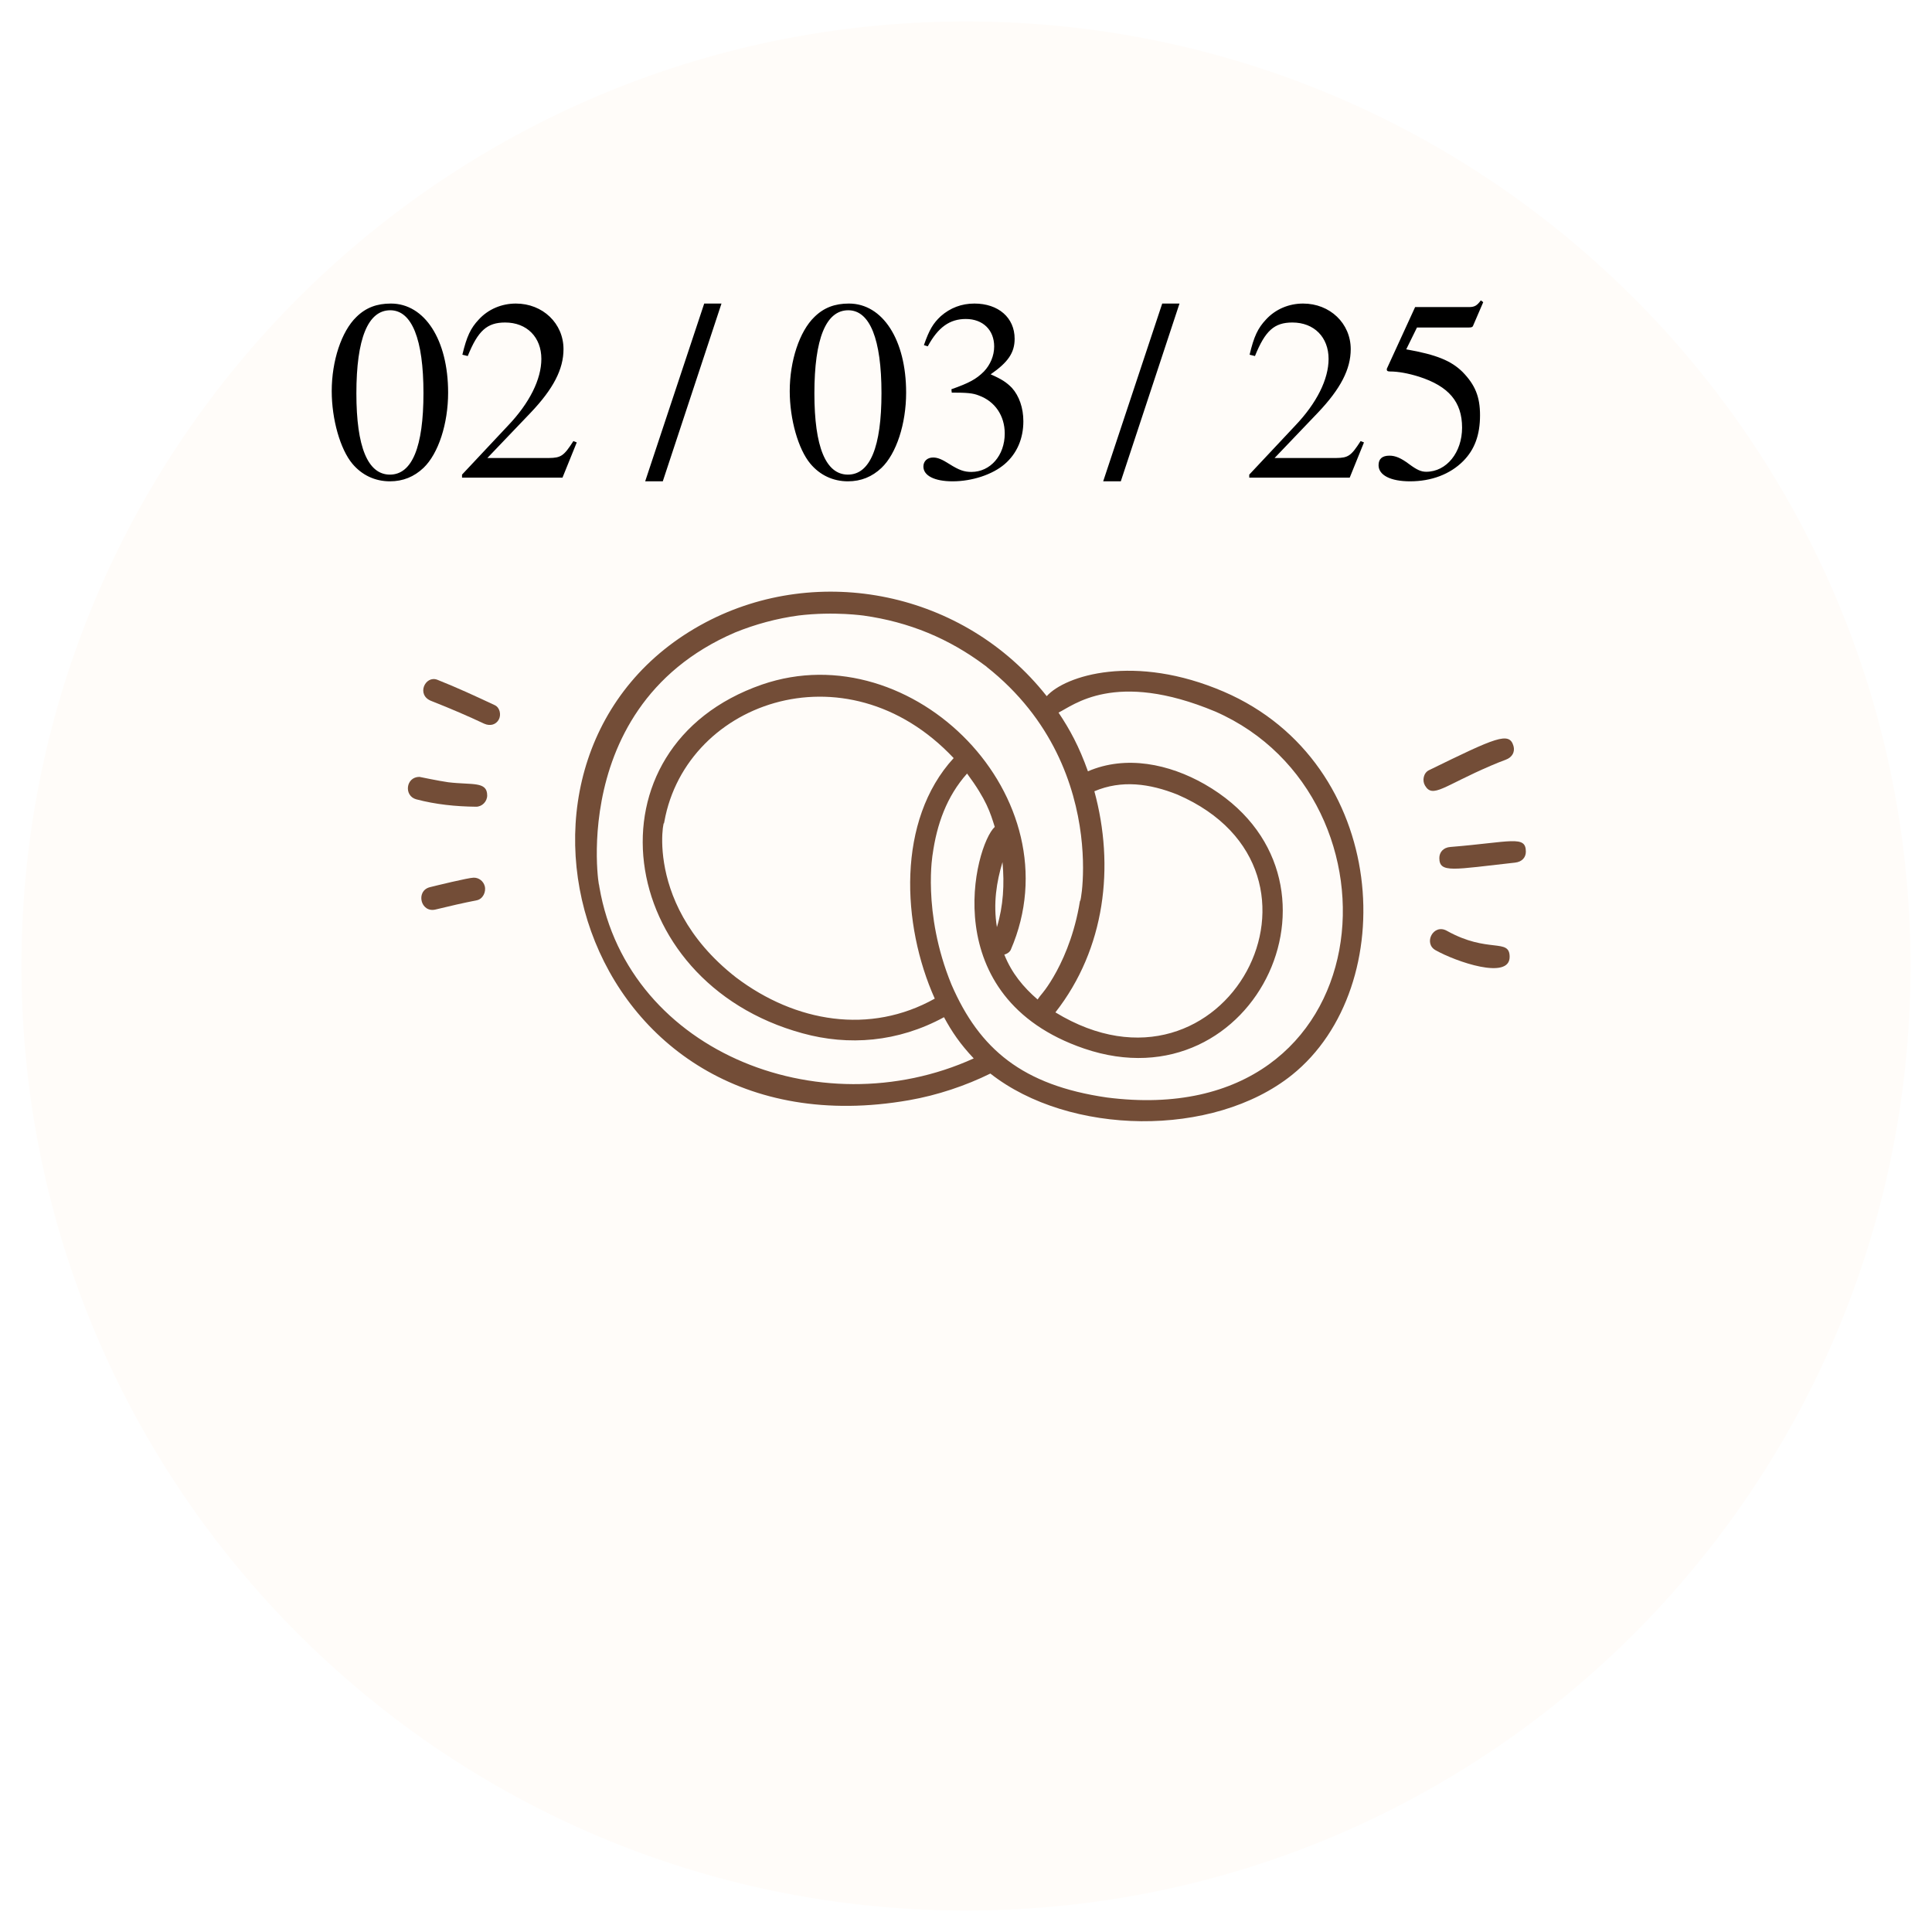
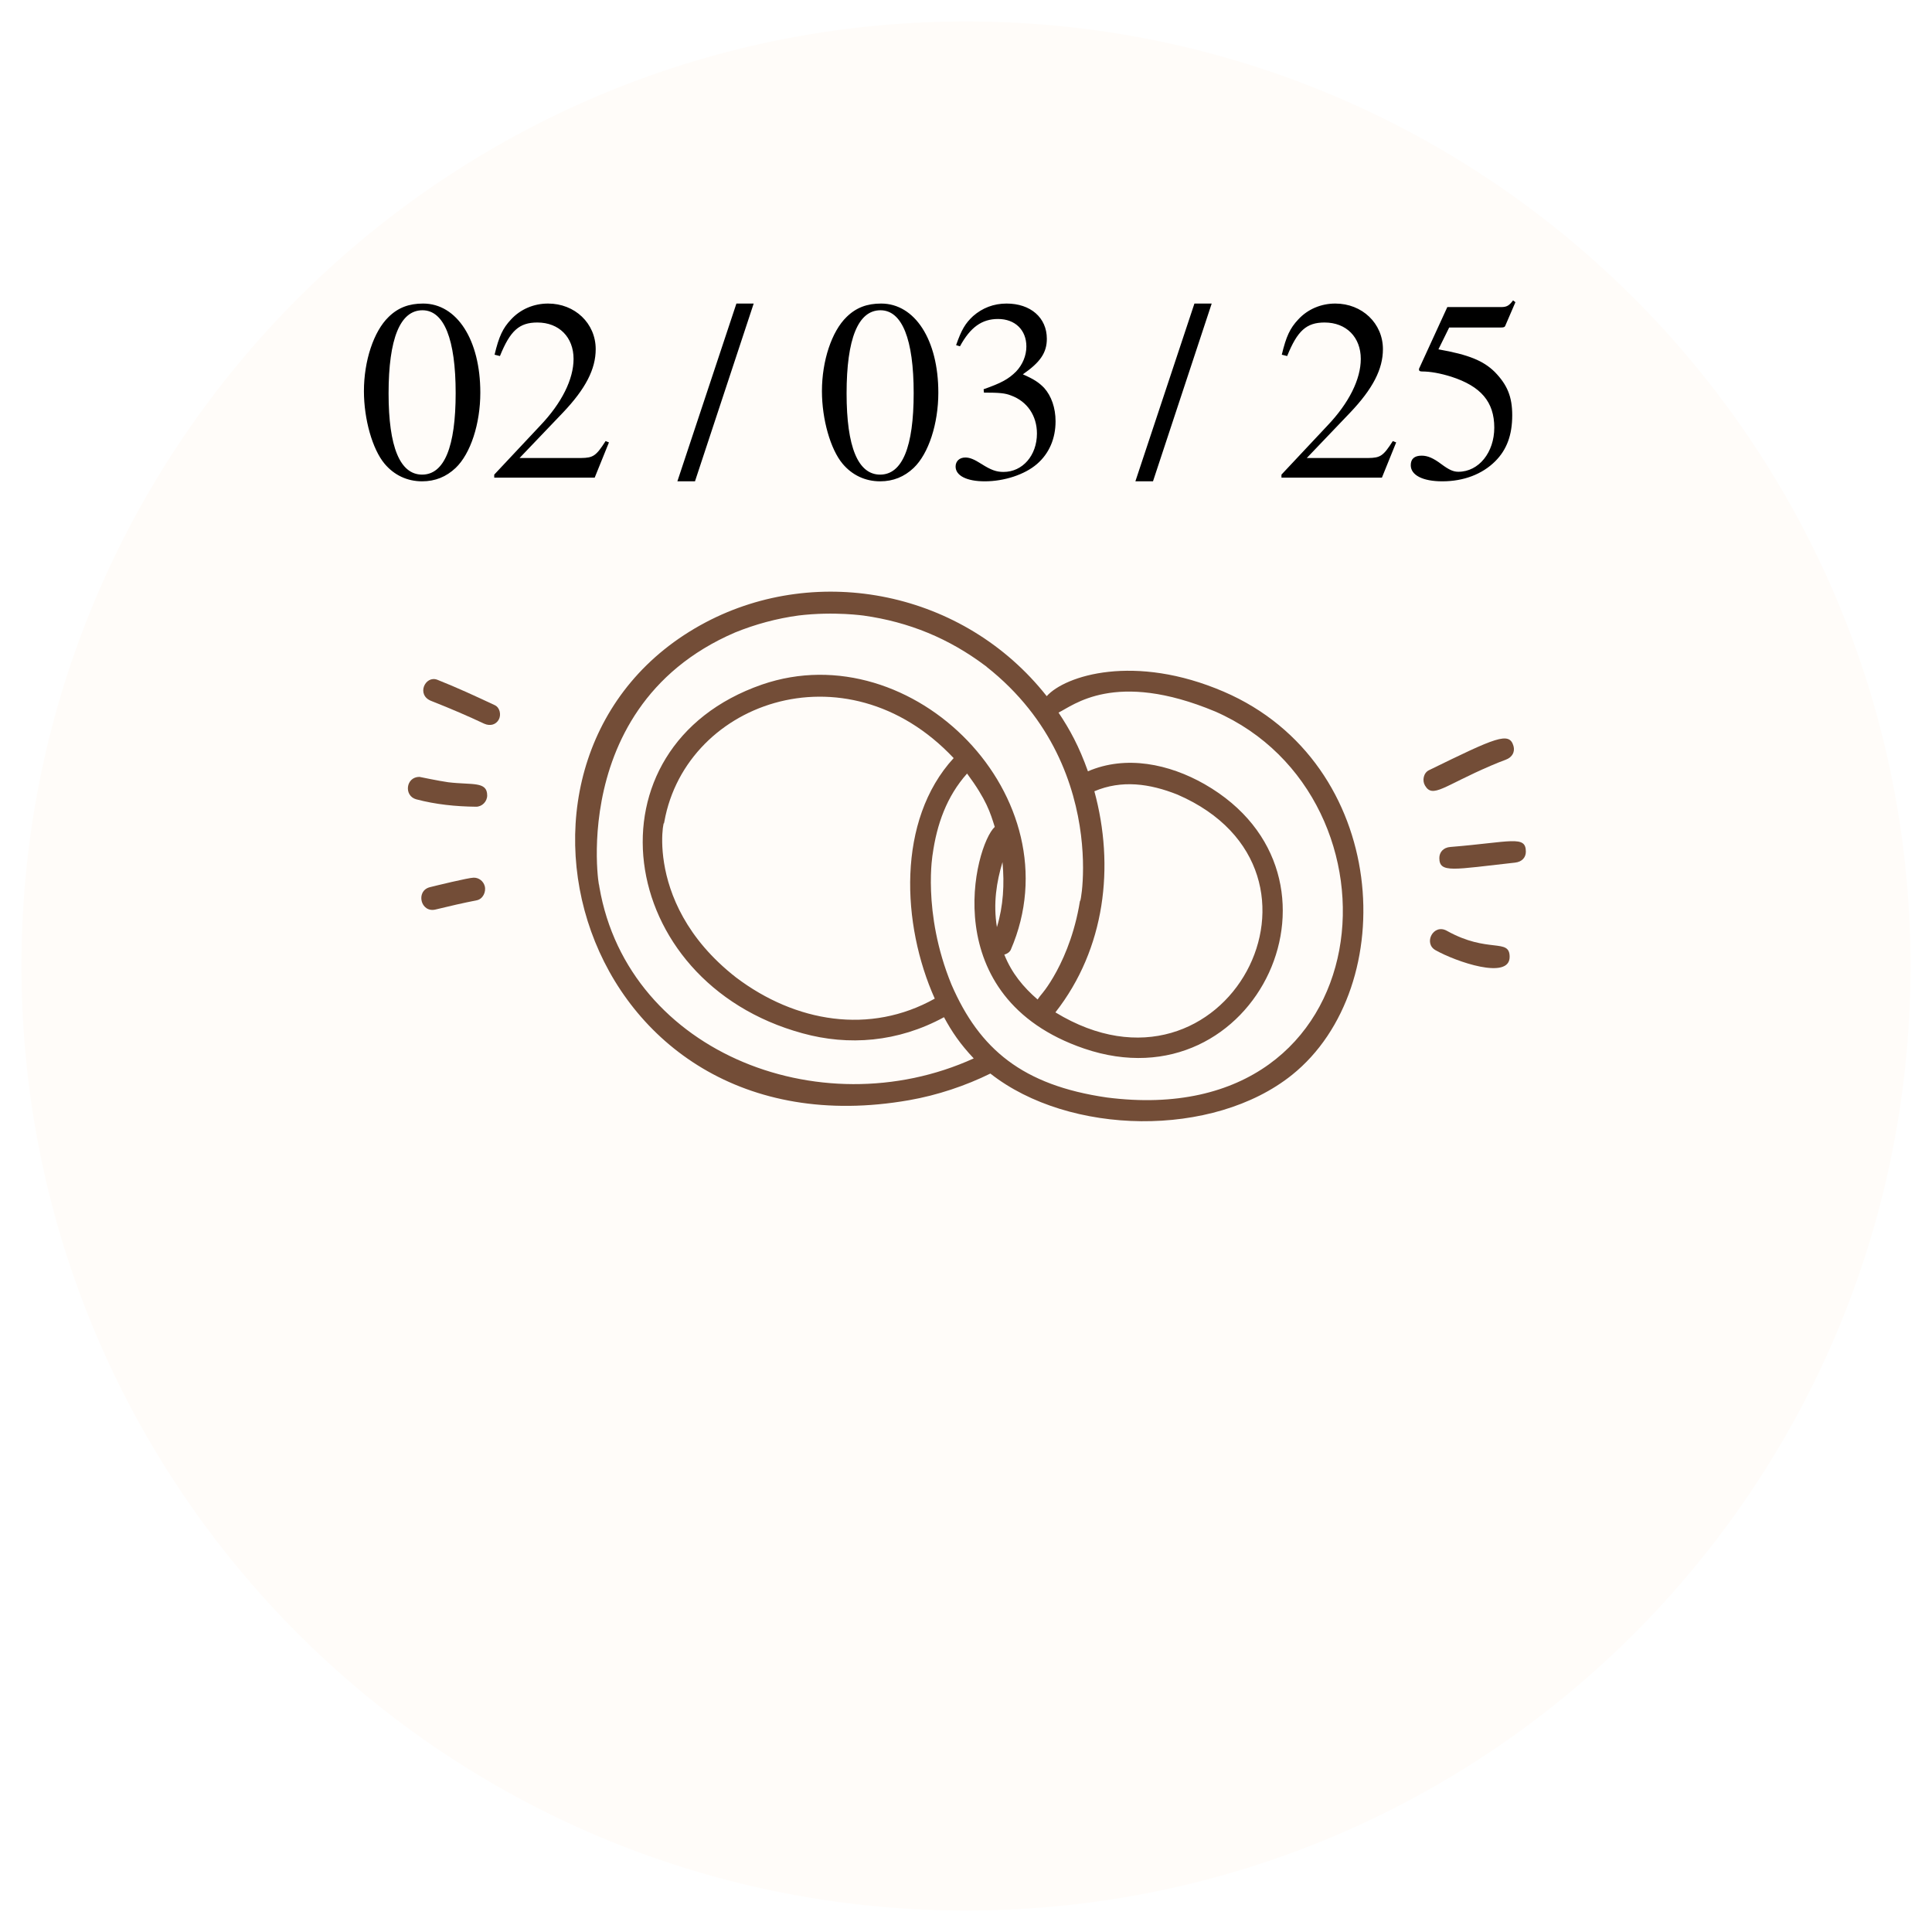
<svg xmlns="http://www.w3.org/2000/svg" width="180" height="180">
  <g class="layer">
    <circle cx="90" cy="90" fill="#FFFCF9" id="svg_1" r="88" transform="matrix(1 0 0 1 0 0)" />
    <path d="m103.12,102.25c-7.86,-1.14 -11.87,-4.51 -14.47,-10.51c-2.79,-6.79 -1.71,-12.43 -1.76,-12.13c0.39,-2.81 1.31,-5.41 3.21,-7.54c1.82,2.46 2.16,3.64 2.58,4.97c-1.88,1.74 -5.58,15.9 8.32,20.65c16.07,5.49 26.12,-16.1 11.23,-24.63c-3.3,-1.88 -7.31,-2.73 -10.87,-1.2c-0.83,-2.33 -1.69,-3.9 -2.74,-5.47c1.34,-0.63 5.23,-4.01 14.6,-0.1c18.33,8.02 15.85,39.29 -10.1,35.96zm-16.03,-9.21c-6.04,3.38 -12.98,2.21 -18.51,-1.97c-9.34,-7.28 -6.3,-16.51 -6.77,-13.99c1.63,-11.57 16.96,-17.17 27.04,-6.45c-5.32,5.8 -4.85,15.52 -1.76,22.41zm6.31,-12.72c0.19,2.05 0.08,4.08 -0.52,6.06c-0.36,-2.22 -0.03,-4.23 0.52,-6.06zm16.3,-6.29c16.53,7.16 4.47,29.95 -11.37,20.29c4.66,-5.95 5.53,-13.63 3.63,-20.6c2.54,-1.08 5.15,-0.72 7.74,0.31zm-53.97,7.88c0.7,3.95 -4.1,-15.75 12.77,-22.99c1.85,-0.75 3.85,-1.3 5.93,-1.58c-0.03,0 -0.06,0.01 -0.08,0.01c3.44,-0.42 6.24,0.03 6.1,0c4.26,0.6 7.97,2.14 11.34,4.67c-0.02,-0.01 -0.03,-0.03 -0.05,-0.04c0.04,0.03 0.18,0.14 0.21,0.16c-0.02,-0.01 -0.03,-0.02 -0.05,-0.03c12.42,9.79 8.15,24.96 8.8,21.28c-0.85,6.28 -3.96,9.58 -3.58,9.14c-0.21,0.26 -0.29,0.35 -0.45,0.59c-1.33,-1.15 -2.41,-2.45 -3.1,-4.18c0.25,-0.07 0.5,-0.23 0.6,-0.45c6.12,-14.14 -9.12,-29.56 -23.18,-24.71c-16.74,5.81 -13.82,27.69 3.78,32.49c4.28,1.18 8.88,0.84 13.18,-1.5c0.74,1.37 1.5,2.49 2.77,3.84c-14.43,6.56 -32.8,-0.79 -34.99,-16.7zm58.28,-17.47c-8.31,-3.57 -14.77,-1.5 -16.49,0.42c-7.72,-9.78 -21.26,-12.42 -31.77,-6.88c-22.69,11.98 -12.1,49.97 18.96,44.52c2.63,-0.46 5.27,-1.35 7.56,-2.48c7.35,5.78 20.75,6.02 28.1,0.13c10.22,-8.2 9.09,-29.06 -6.36,-35.71z" fill="#734D37" id="svg_10" />
    <path d="m46.1,65.7c-1.77,-0.83 -3.54,-1.65 -5.36,-2.37c-1.13,-0.43 -1.99,1.43 -0.55,1.98c1.83,0.72 3.49,1.44 4.91,2.11c0.6,0.27 1.11,0.07 1.36,-0.36c0.25,-0.43 0.13,-1.13 -0.36,-1.36z" fill="#734D37" id="svg_11" />
    <path d="m41.76,72.88c-0.86,-0.12 -2.68,-0.5 -2.68,-0.5c-1.28,0 -1.47,1.77 -0.3,2.09c1.81,0.48 3.69,0.67 5.56,0.69c0.57,0.01 1.05,-0.48 1.05,-1.05c0,-1.34 -1.39,-0.96 -3.63,-1.23z" fill="#734D37" id="svg_12" />
    <path d="m44.14,81.77c-0.49,0 -3.62,0.77 -4.1,0.89c-1.34,0.35 -0.85,2.44 0.57,2.07c1.26,-0.31 2.53,-0.6 3.8,-0.85c0.58,-0.11 0.9,-0.79 0.75,-1.33c-0.12,-0.43 -0.51,-0.78 -1.02,-0.78z" fill="#734D37" id="svg_13" />
    <path d="m138.94,71.32c0.44,-0.19 0.89,-0.37 1.35,-0.54c0.64,-0.24 0.86,-0.76 0.72,-1.27c-0.39,-1.38 -1.64,-0.8 -7.88,2.25c-0.51,0.25 -0.64,0.96 -0.37,1.42c0.72,1.24 1.74,0.04 6.18,-1.86z" fill="#734D37" id="svg_14" />
    <path d="m135.13,78.91c-0.68,0.05 -1.03,0.51 -1.03,1.03c0,1.44 1.31,1.06 7.04,0.43c0.69,-0.07 1.02,-0.51 1.02,-1.02c0,-1.56 -1.38,-0.9 -7.03,-0.44z" fill="#734D37" id="svg_15" />
    <path d="m134.8,86.72c-1.26,-0.7 -2.21,1.17 -1.05,1.81c1.9,1.07 6.9,2.8 6.9,0.62c0,-1.79 -2,-0.28 -5.85,-2.43z" fill="#734D37" id="svg_16" />
-     <text fill="#000000" font-family="Times" font-size="24" font-weight="normal" id="svg_18" stroke-width="0" text-anchor="middle" x="85" xml:space="preserve" y="44.5">02 / 03 / 25</text>
+     <text fill="#000000" font-family="Times" font-size="24" font-weight="normal" id="svg_18" stroke-width="0" text-anchor="middle" x="88" xml:space="preserve" y="44.5">02 / 03 / 25</text>
  </g>
</svg>
